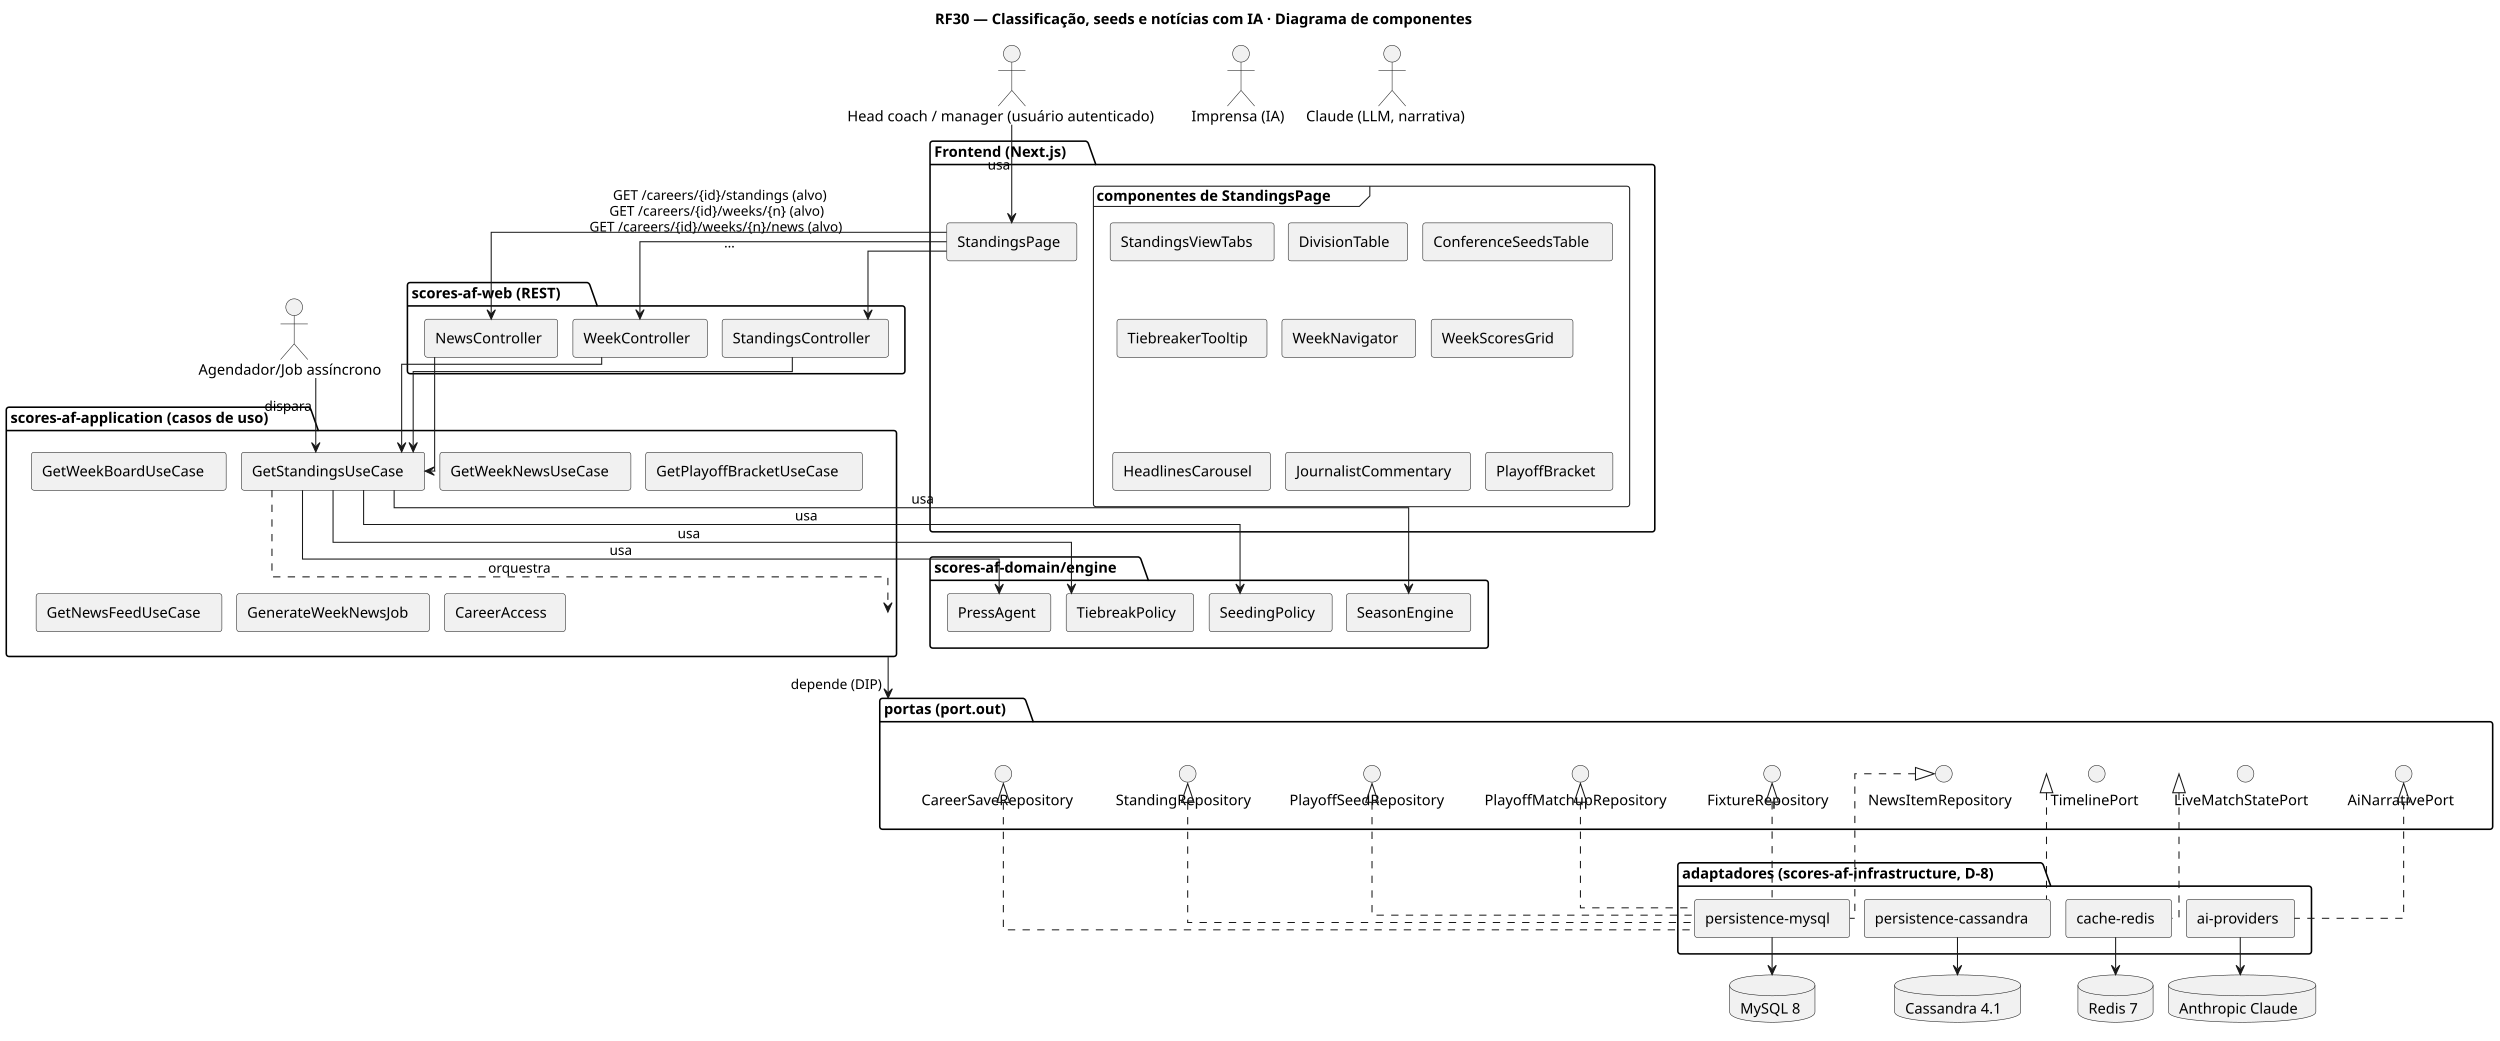
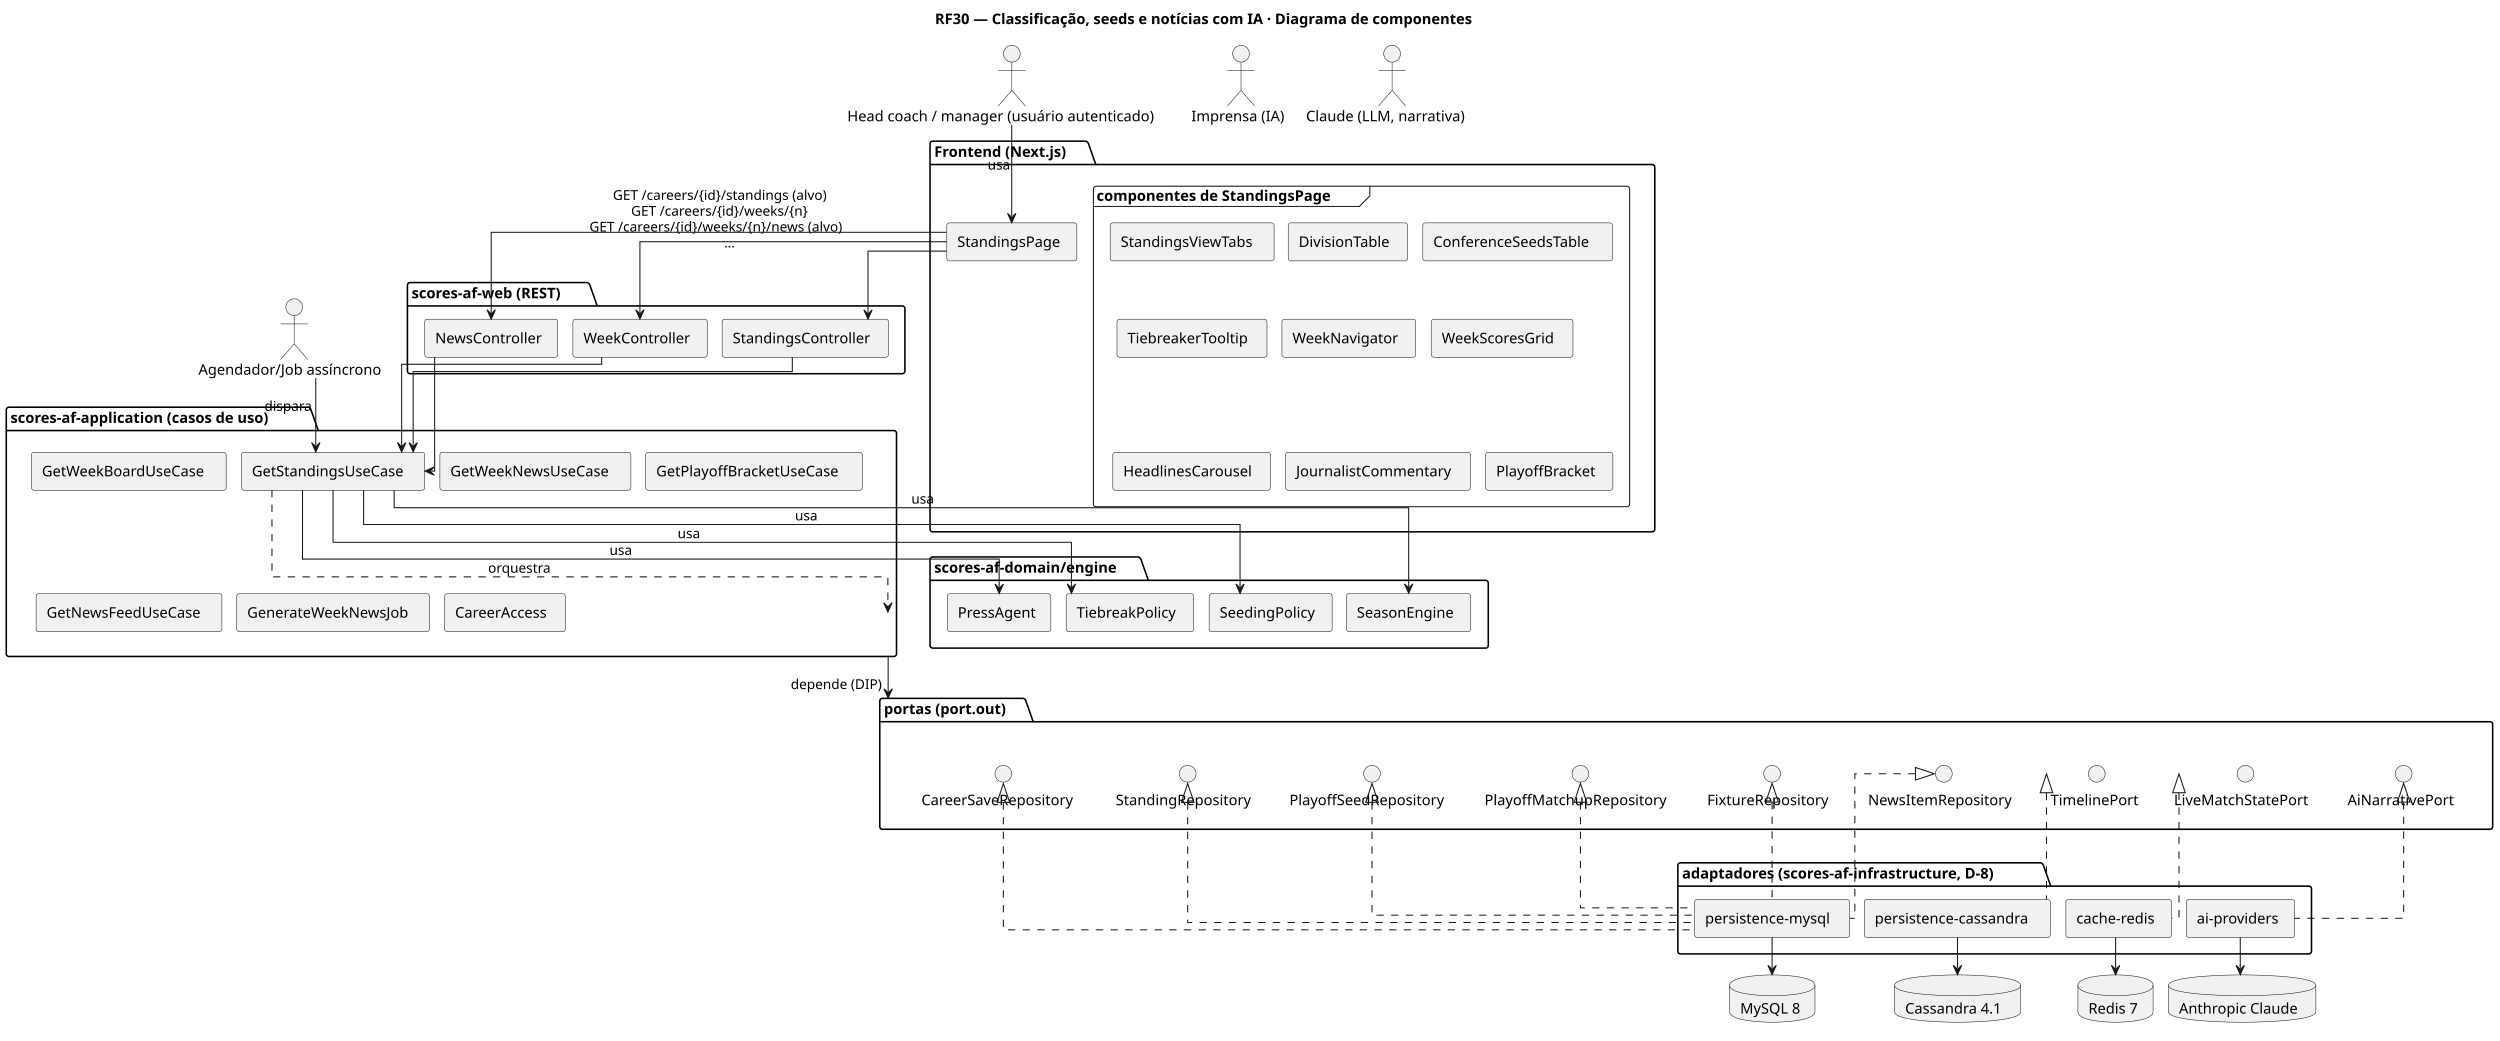
<svg xmlns="http://www.w3.org/2000/svg" contentStyleType="text/css" data-diagram-type="DESCRIPTION" height="993px" preserveAspectRatio="none" style="width:2387px;height:993px;background:#FFFFFF;" version="1.1" viewBox="0 0 2387 993" width="2387px" zoomAndPan="magnify">
  <defs />
  <g>
    <g class="title" data-source-line="1">
      <text fill="#000000" font-family="sans-serif" font-size="14" font-weight="bold" lengthAdjust="spacing" textLength="587.624" x="892.688" y="22.995">RF30 — Classificação, seeds e notícias com IA · Diagrama de componentes</text>
    </g>
    <g class="cluster" data-entity="pkg_fe" data-source-line="10" data-uid="ent0006" id="cluster_pkg_fe">
      <path d="M890.5,134.797 L1036.784,134.797 A3.75,3.75 0 0 1 1039.284,137.297 L1046.284,157.094 L1577.5,157.094 A2.5,2.5 0 0 1 1580,159.594 L1580,505.297 A2.5,2.5 0 0 1 1577.5,507.797 L890.5,507.797 A2.5,2.5 0 0 1 888,505.297 L888,137.297 A2.5,2.5 0 0 1 890.5,134.797" fill="none" style="stroke:#000000;stroke-width:1.5;" />
      <line style="stroke:#000000;stroke-width:1.5;" x1="888" x2="1046.284" y1="157.094" y2="157.094" />
      <text fill="#000000" font-family="sans-serif" font-size="14" font-weight="bold" lengthAdjust="spacing" textLength="145.284" x="892" y="149.792">Frontend (Next.js)</text>
    </g>
    <g class="cluster" data-entity="pkg_fe_sub" data-source-line="12" data-uid="ent0008" id="cluster_pkg_fe_sub">
      <rect fill="none" height="306" rx="2.5" ry="2.5" style="stroke:#181818;stroke-width:1;" width="512" x="1044" y="177.797" />
      <path d="M1307.914,177.797 L1307.914,187.094 L1297.914,197.094 L1044,197.094" fill="none" style="stroke:#181818;stroke-width:1;" />
      <text fill="#000000" font-family="sans-serif" font-size="14" font-weight="bold" lengthAdjust="spacing" textLength="253.914" x="1047" y="191.792">componentes de StandingsPage</text>
    </g>
    <g class="cluster" data-entity="pkg_web" data-source-line="24" data-uid="ent0018" id="cluster_pkg_web">
      <path d="M391.5,269.797 L560.739,269.797 A3.75,3.75 0 0 1 563.239,272.297 L570.239,292.094 L861.5,292.094 A2.5,2.5 0 0 1 864,294.594 L864,354.297 A2.5,2.5 0 0 1 861.5,356.797 L391.5,356.797 A2.5,2.5 0 0 1 389,354.297 L389,272.297 A2.5,2.5 0 0 1 391.5,269.797" fill="none" style="stroke:#000000;stroke-width:1.5;" />
      <line style="stroke:#000000;stroke-width:1.5;" x1="389" x2="570.239" y1="292.094" y2="292.094" />
      <text fill="#000000" font-family="sans-serif" font-size="14" font-weight="bold" lengthAdjust="spacing" textLength="168.239" x="393" y="284.792">scores-af-web (REST)</text>
    </g>
    <g class="cluster" data-entity="pkg_app" data-source-line="29" data-uid="ent0022" id="cluster_pkg_app">
      <path d="M8.5,388.797 L294.435,388.797 A3.75,3.75 0 0 1 296.935,391.297 L303.935,411.094 L853.5,411.094 A2.5,2.5 0 0 1 856,413.594 L856,624.297 A2.5,2.5 0 0 1 853.5,626.797 L8.5,626.797 A2.5,2.5 0 0 1 6,624.297 L6,391.297 A2.5,2.5 0 0 1 8.5,388.797" fill="none" style="stroke:#000000;stroke-width:1.5;" />
      <line style="stroke:#000000;stroke-width:1.5;" x1="6" x2="303.935" y1="411.094" y2="411.094" />
      <text fill="#000000" font-family="sans-serif" font-size="14" font-weight="bold" lengthAdjust="spacing" textLength="284.935" x="10" y="403.792">scores-af-application (casos de uso)</text>
    </g>
    <g class="cluster" data-entity="pkg_eng" data-source-line="38" data-uid="ent0030" id="cluster_pkg_eng">
      <path d="M890.5,531.797 L1086.939,531.797 A3.75,3.75 0 0 1 1089.439,534.297 L1096.439,554.094 L1418.5,554.094 A2.5,2.5 0 0 1 1421,556.594 L1421,616.297 A2.5,2.5 0 0 1 1418.5,618.797 L890.5,618.797 A2.5,2.5 0 0 1 888,616.297 L888,534.297 A2.5,2.5 0 0 1 890.5,531.797" fill="none" style="stroke:#000000;stroke-width:1.5;" />
      <line style="stroke:#000000;stroke-width:1.5;" x1="888" x2="1096.439" y1="554.094" y2="554.094" />
      <text fill="#000000" font-family="sans-serif" font-size="14" font-weight="bold" lengthAdjust="spacing" textLength="195.44" x="892" y="546.792">scores-af-domain/engine</text>
    </g>
    <g class="cluster" data-entity="pkg_ports" data-source-line="44" data-uid="ent0035" id="cluster_pkg_ports">
      <path d="M842.5,666.797 L977.019,666.797 A3.75,3.75 0 0 1 979.519,669.297 L986.519,689.094 L2377.5,689.094 A2.5,2.5 0 0 1 2380,691.594 L2380,789.297 A2.5,2.5 0 0 1 2377.5,791.797 L842.5,791.797 A2.5,2.5 0 0 1 840,789.297 L840,669.297 A2.5,2.5 0 0 1 842.5,666.797" fill="none" style="stroke:#000000;stroke-width:1.5;" />
      <line style="stroke:#000000;stroke-width:1.5;" x1="840" x2="986.519" y1="689.094" y2="689.094" />
      <text fill="#000000" font-family="sans-serif" font-size="14" font-weight="bold" lengthAdjust="spacing" textLength="133.519" x="844" y="681.792">portas (port.out)</text>
    </g>
    <g class="cluster" data-entity="pkg_ad" data-source-line="55" data-uid="ent0045" id="cluster_pkg_ad">
      <path d="M1604.5,823.797 L1948.589,823.797 A3.75,3.75 0 0 1 1951.089,826.297 L1958.089,846.094 L2204.5,846.094 A2.5,2.5 0 0 1 2207,848.594 L2207,908.297 A2.5,2.5 0 0 1 2204.5,910.797 L1604.5,910.797 A2.5,2.5 0 0 1 1602,908.297 L1602,826.297 A2.5,2.5 0 0 1 1604.5,823.797" fill="none" style="stroke:#000000;stroke-width:1.5;" />
      <line style="stroke:#000000;stroke-width:1.5;" x1="1602" x2="1958.089" y1="846.094" y2="846.094" />
      <text fill="#000000" font-family="sans-serif" font-size="14" font-weight="bold" lengthAdjust="spacing" textLength="343.089" x="1606" y="838.792">adaptadores (scores-af-infrastructure, D-8)</text>
    </g>
    <g class="entity" data-entity="c5" data-source-line="11" data-uid="ent0007" id="entity_c5">
      <rect fill="#F1F1F1" height="36.297" rx="2.5" ry="2.5" style="stroke:#181818;stroke-width:0.5;" width="124.18" x="904" y="212.797" />
      <text fill="#000000" font-family="sans-serif" font-size="14" lengthAdjust="spacing" textLength="104.18" x="914" y="235.792">StandingsPage</text>
    </g>
    <g class="entity" data-entity="c6" data-source-line="13" data-uid="ent0009" id="entity_c6">
      <rect fill="#F1F1F1" height="36.297" rx="2.5" ry="2.5" style="stroke:#181818;stroke-width:0.5;" width="156.5" x="1060" y="212.797" />
      <text fill="#000000" font-family="sans-serif" font-size="14" lengthAdjust="spacing" textLength="136.5" x="1070" y="235.792">StandingsViewTabs</text>
    </g>
    <g class="entity" data-entity="c7" data-source-line="14" data-uid="ent0010" id="entity_c7">
      <rect fill="#F1F1F1" height="36.297" rx="2.5" ry="2.5" style="stroke:#181818;stroke-width:0.5;" width="113.987" x="1230" y="212.797" />
      <text fill="#000000" font-family="sans-serif" font-size="14" lengthAdjust="spacing" textLength="93.987" x="1240" y="235.792">DivisionTable</text>
    </g>
    <g class="entity" data-entity="c8" data-source-line="15" data-uid="ent0011" id="entity_c8">
      <rect fill="#F1F1F1" height="36.297" rx="2.5" ry="2.5" style="stroke:#181818;stroke-width:0.5;" width="181.123" x="1358.5" y="212.797" />
      <text fill="#000000" font-family="sans-serif" font-size="14" lengthAdjust="spacing" textLength="161.123" x="1368.5" y="235.792">ConferenceSeedsTable</text>
    </g>
    <g class="entity" data-entity="c9" data-source-line="16" data-uid="ent0012" id="entity_c9">
      <rect fill="#F1F1F1" height="36.297" rx="2.5" ry="2.5" style="stroke:#181818;stroke-width:0.5;" width="143.204" x="1066.5" y="304.797" />
      <text fill="#000000" font-family="sans-serif" font-size="14" lengthAdjust="spacing" textLength="123.204" x="1076.5" y="327.792">TiebreakerTooltip</text>
    </g>
    <g class="entity" data-entity="c10" data-source-line="17" data-uid="ent0013" id="entity_c10">
      <rect fill="#F1F1F1" height="36.297" rx="2.5" ry="2.5" style="stroke:#181818;stroke-width:0.5;" width="127.68" x="1224" y="304.797" />
      <text fill="#000000" font-family="sans-serif" font-size="14" lengthAdjust="spacing" textLength="107.68" x="1234" y="327.792">WeekNavigator</text>
    </g>
    <g class="entity" data-entity="c11" data-source-line="18" data-uid="ent0014" id="entity_c11">
      <rect fill="#F1F1F1" height="36.297" rx="2.5" ry="2.5" style="stroke:#181818;stroke-width:0.5;" width="135.37" x="1366.5" y="304.797" />
      <text fill="#000000" font-family="sans-serif" font-size="14" lengthAdjust="spacing" textLength="115.37" x="1376.5" y="327.792">WeekScoresGrid</text>
    </g>
    <g class="entity" data-entity="c12" data-source-line="19" data-uid="ent0015" id="entity_c12">
      <rect fill="#F1F1F1" height="36.297" rx="2.5" ry="2.5" style="stroke:#181818;stroke-width:0.5;" width="150.512" x="1062.5" y="431.797" />
      <text fill="#000000" font-family="sans-serif" font-size="14" lengthAdjust="spacing" textLength="130.512" x="1072.5" y="454.792">HeadlinesCarousel</text>
    </g>
    <g class="entity" data-entity="c13" data-source-line="20" data-uid="ent0016" id="entity_c13">
      <rect fill="#F1F1F1" height="36.297" rx="2.5" ry="2.5" style="stroke:#181818;stroke-width:0.5;" width="176.55" x="1227.5" y="431.797" />
      <text fill="#000000" font-family="sans-serif" font-size="14" lengthAdjust="spacing" textLength="156.55" x="1237.5" y="454.792">JournalistCommentary</text>
    </g>
    <g class="entity" data-entity="c14" data-source-line="21" data-uid="ent0017" id="entity_c14">
      <rect fill="#F1F1F1" height="36.297" rx="2.5" ry="2.5" style="stroke:#181818;stroke-width:0.5;" width="121.466" x="1418.5" y="431.797" />
      <text fill="#000000" font-family="sans-serif" font-size="14" lengthAdjust="spacing" textLength="101.466" x="1428.5" y="454.792">PlayoffBracket</text>
    </g>
    <g class="entity" data-entity="c15" data-source-line="25" data-uid="ent0019" id="entity_c15">
      <rect fill="#F1F1F1" height="36.297" rx="2.5" ry="2.5" style="stroke:#181818;stroke-width:0.5;" width="158.831" x="689.5" y="304.797" />
      <text fill="#000000" font-family="sans-serif" font-size="14" lengthAdjust="spacing" textLength="138.831" x="699.5" y="327.792">StandingsController</text>
    </g>
    <g class="entity" data-entity="c16" data-source-line="26" data-uid="ent0020" id="entity_c16">
      <rect fill="#F1F1F1" height="36.297" rx="2.5" ry="2.5" style="stroke:#181818;stroke-width:0.5;" width="128.35" x="547" y="304.797" />
      <text fill="#000000" font-family="sans-serif" font-size="14" lengthAdjust="spacing" textLength="108.35" x="557" y="327.792">WeekController</text>
    </g>
    <g class="entity" data-entity="c17" data-source-line="27" data-uid="ent0021" id="entity_c17">
      <rect fill="#F1F1F1" height="36.297" rx="2.5" ry="2.5" style="stroke:#181818;stroke-width:0.5;" width="127.003" x="405.5" y="304.797" />
      <text fill="#000000" font-family="sans-serif" font-size="14" lengthAdjust="spacing" textLength="107.003" x="415.5" y="327.792">NewsController</text>
    </g>
    <g class="entity" data-entity="c18" data-source-line="30" data-uid="ent0023" id="entity_c18">
      <rect fill="#F1F1F1" height="36.297" rx="2.5" ry="2.5" style="stroke:#181818;stroke-width:0.5;" width="175.025" x="230.5" y="431.797" />
      <text fill="#000000" font-family="sans-serif" font-size="14" lengthAdjust="spacing" textLength="155.025" x="240.5" y="454.792">GetStandingsUseCase</text>
    </g>
    <g class="entity" data-entity="c19" data-source-line="31" data-uid="ent0024" id="entity_c19">
      <rect fill="#F1F1F1" height="36.297" rx="2.5" ry="2.5" style="stroke:#181818;stroke-width:0.5;" width="185.935" x="30" y="431.797" />
      <text fill="#000000" font-family="sans-serif" font-size="14" lengthAdjust="spacing" textLength="165.935" x="40" y="454.792">GetWeekBoardUseCase</text>
    </g>
    <g class="entity" data-entity="c20" data-source-line="32" data-uid="ent0025" id="entity_c20">
      <rect fill="#F1F1F1" height="36.297" rx="2.5" ry="2.5" style="stroke:#181818;stroke-width:0.5;" width="182.374" x="420" y="431.797" />
      <text fill="#000000" font-family="sans-serif" font-size="14" lengthAdjust="spacing" textLength="162.374" x="430" y="454.792">GetWeekNewsUseCase</text>
    </g>
    <g class="entity" data-entity="c21" data-source-line="33" data-uid="ent0026" id="entity_c21">
      <rect fill="#F1F1F1" height="36.297" rx="2.5" ry="2.5" style="stroke:#181818;stroke-width:0.5;" width="206.833" x="616.5" y="431.797" />
      <text fill="#000000" font-family="sans-serif" font-size="14" lengthAdjust="spacing" textLength="186.833" x="626.5" y="454.792">GetPlayoffBracketUseCase</text>
    </g>
    <g class="entity" data-entity="c22" data-source-line="34" data-uid="ent0027" id="entity_c22">
      <rect fill="#F1F1F1" height="36.297" rx="2.5" ry="2.5" style="stroke:#181818;stroke-width:0.5;" width="177.363" x="34.5" y="566.797" />
      <text fill="#000000" font-family="sans-serif" font-size="14" lengthAdjust="spacing" textLength="157.363" x="44.5" y="589.792">GetNewsFeedUseCase</text>
    </g>
    <g class="entity" data-entity="c23" data-source-line="35" data-uid="ent0028" id="entity_c23">
      <rect fill="#F1F1F1" height="36.297" rx="2.5" ry="2.5" style="stroke:#181818;stroke-width:0.5;" width="183.974" x="226" y="566.797" />
      <text fill="#000000" font-family="sans-serif" font-size="14" lengthAdjust="spacing" textLength="163.974" x="236" y="589.792">GenerateWeekNewsJob</text>
    </g>
    <g class="entity" data-entity="c24" data-source-line="36" data-uid="ent0029" id="entity_c24">
      <rect fill="#F1F1F1" height="36.297" rx="2.5" ry="2.5" style="stroke:#181818;stroke-width:0.5;" width="115.266" x="424.5" y="566.797" />
      <text fill="#000000" font-family="sans-serif" font-size="14" lengthAdjust="spacing" textLength="95.266" x="434.5" y="589.792">CareerAccess</text>
    </g>
    <g class="entity" data-entity="c25" data-source-line="39" data-uid="ent0031" id="entity_c25">
      <rect fill="#F1F1F1" height="36.297" rx="2.5" ry="2.5" style="stroke:#181818;stroke-width:0.5;" width="118.793" x="1285.5" y="566.797" />
      <text fill="#000000" font-family="sans-serif" font-size="14" lengthAdjust="spacing" textLength="98.793" x="1295.5" y="589.792">SeasonEngine</text>
    </g>
    <g class="entity" data-entity="c26" data-source-line="40" data-uid="ent0032" id="entity_c26">
      <rect fill="#F1F1F1" height="36.297" rx="2.5" ry="2.5" style="stroke:#181818;stroke-width:0.5;" width="117.419" x="1154.5" y="566.797" />
      <text fill="#000000" font-family="sans-serif" font-size="14" lengthAdjust="spacing" textLength="97.419" x="1164.5" y="589.792">SeedingPolicy</text>
    </g>
    <g class="entity" data-entity="c27" data-source-line="41" data-uid="ent0033" id="entity_c27">
      <rect fill="#F1F1F1" height="36.297" rx="2.5" ry="2.5" style="stroke:#181818;stroke-width:0.5;" width="121.767" x="1018" y="566.797" />
      <text fill="#000000" font-family="sans-serif" font-size="14" lengthAdjust="spacing" textLength="101.767" x="1028" y="589.792">TiebreakPolicy</text>
    </g>
    <g class="entity" data-entity="c28" data-source-line="42" data-uid="ent0034" id="entity_c28">
      <rect fill="#F1F1F1" height="36.297" rx="2.5" ry="2.5" style="stroke:#181818;stroke-width:0.5;" width="98.839" x="904.5" y="566.797" />
      <text fill="#000000" font-family="sans-serif" font-size="14" lengthAdjust="spacing" textLength="78.839" x="914.5" y="589.792">PressAgent</text>
    </g>
    <g class="entity" data-entity="c29" data-source-line="45" data-uid="ent0036" id="entity_c29">
      <ellipse cx="958" cy="738.797" fill="#F1F1F1" rx="8" ry="8" style="stroke:#181818;stroke-width:0.5;" />
      <text fill="#000000" font-family="sans-serif" font-size="14" lengthAdjust="spacing" textLength="156.529" x="879.735" y="768.792">CareerSaveRepository</text>
    </g>
    <g class="entity" data-entity="c30" data-source-line="46" data-uid="ent0037" id="entity_c30">
      <ellipse cx="1134" cy="738.797" fill="#F1F1F1" rx="8" ry="8" style="stroke:#181818;stroke-width:0.5;" />
      <text fill="#000000" font-family="sans-serif" font-size="14" lengthAdjust="spacing" textLength="137.436" x="1065.282" y="768.792">StandingRepository</text>
    </g>
    <g class="entity" data-entity="c31" data-source-line="47" data-uid="ent0038" id="entity_c31">
      <ellipse cx="1310" cy="738.797" fill="#F1F1F1" rx="8" ry="8" style="stroke:#181818;stroke-width:0.5;" />
      <text fill="#000000" font-family="sans-serif" font-size="14" lengthAdjust="spacing" textLength="157.691" x="1231.154" y="768.792">PlayoffSeedRepository</text>
    </g>
    <g class="entity" data-entity="c32" data-source-line="48" data-uid="ent0039" id="entity_c32">
      <ellipse cx="1509" cy="738.797" fill="#F1F1F1" rx="8" ry="8" style="stroke:#181818;stroke-width:0.5;" />
      <text fill="#000000" font-family="sans-serif" font-size="14" lengthAdjust="spacing" textLength="183.169" x="1417.416" y="768.792">PlayoffMatchupRepository</text>
    </g>
    <g class="entity" data-entity="c33" data-source-line="49" data-uid="ent0040" id="entity_c33">
      <ellipse cx="1692" cy="738.797" fill="#F1F1F1" rx="8" ry="8" style="stroke:#181818;stroke-width:0.5;" />
      <text fill="#000000" font-family="sans-serif" font-size="14" lengthAdjust="spacing" textLength="124.031" x="1629.984" y="768.792">FixtureRepository</text>
    </g>
    <g class="entity" data-entity="c34" data-source-line="50" data-uid="ent0041" id="entity_c34">
      <ellipse cx="1856" cy="738.797" fill="#F1F1F1" rx="8" ry="8" style="stroke:#181818;stroke-width:0.5;" />
      <text fill="#000000" font-family="sans-serif" font-size="14" lengthAdjust="spacing" textLength="144.772" x="1783.614" y="768.792">NewsItemRepository</text>
    </g>
    <g class="entity" data-entity="c35" data-source-line="51" data-uid="ent0042" id="entity_c35">
      <ellipse cx="2002" cy="738.797" fill="#F1F1F1" rx="8" ry="8" style="stroke:#181818;stroke-width:0.5;" />
      <text fill="#000000" font-family="sans-serif" font-size="14" lengthAdjust="spacing" textLength="88.211" x="1957.895" y="768.792">TimelinePort</text>
    </g>
    <g class="entity" data-entity="c36" data-source-line="52" data-uid="ent0043" id="entity_c36">
      <ellipse cx="2144" cy="738.797" fill="#F1F1F1" rx="8" ry="8" style="stroke:#181818;stroke-width:0.5;" />
      <text fill="#000000" font-family="sans-serif" font-size="14" lengthAdjust="spacing" textLength="136.616" x="2075.692" y="768.792">LiveMatchStatePort</text>
    </g>
    <g class="entity" data-entity="c37" data-source-line="53" data-uid="ent0044" id="entity_c37">
      <ellipse cx="2295" cy="738.797" fill="#F1F1F1" rx="8" ry="8" style="stroke:#181818;stroke-width:0.5;" />
      <text fill="#000000" font-family="sans-serif" font-size="14" lengthAdjust="spacing" textLength="107.14" x="2241.43" y="768.792">AiNarrativePort</text>
    </g>
    <g class="entity" data-entity="c38" data-source-line="56" data-uid="ent0046" id="entity_c38">
      <rect fill="#F1F1F1" height="36.297" rx="2.5" ry="2.5" style="stroke:#181818;stroke-width:0.5;" width="148.065" x="1618" y="858.797" />
      <text fill="#000000" font-family="sans-serif" font-size="14" lengthAdjust="spacing" textLength="128.065" x="1628" y="881.792">persistence-mysql</text>
    </g>
    <g class="entity" data-entity="c39" data-source-line="57" data-uid="ent0047" id="entity_c39">
      <rect fill="#F1F1F1" height="36.297" rx="2.5" ry="2.5" style="stroke:#181818;stroke-width:0.5;" width="177.609" x="1780" y="858.797" />
      <text fill="#000000" font-family="sans-serif" font-size="14" lengthAdjust="spacing" textLength="157.609" x="1790" y="881.792">persistence-cassandra</text>
    </g>
    <g class="entity" data-entity="c40" data-source-line="58" data-uid="ent0048" id="entity_c40">
      <rect fill="#F1F1F1" height="36.297" rx="2.5" ry="2.5" style="stroke:#181818;stroke-width:0.5;" width="100.951" x="1972.5" y="858.797" />
      <text fill="#000000" font-family="sans-serif" font-size="14" lengthAdjust="spacing" textLength="80.951" x="1982.5" y="881.792">cache-redis</text>
    </g>
    <g class="entity" data-entity="c41" data-source-line="59" data-uid="ent0049" id="entity_c41">
      <rect fill="#F1F1F1" height="36.297" rx="2.5" ry="2.5" style="stroke:#181818;stroke-width:0.5;" width="103.453" x="2087.5" y="858.797" />
      <text fill="#000000" font-family="sans-serif" font-size="14" lengthAdjust="spacing" textLength="83.453" x="2097.5" y="881.792">ai-providers</text>
    </g>
    <g class="entity" data-entity="c1" data-source-line="6" data-uid="ent0002" id="entity_c1">
      <ellipse cx="966.1" cy="51.297" fill="#F1F1F1" rx="8" ry="8" style="stroke:#181818;stroke-width:0.5;" />
      <path d="M966.1,59.297 L966.1,86.297 M953.1,67.297 L979.1,67.297 M966.1,86.297 L953.1,101.297 M966.1,86.297 L979.1,101.297" fill="none" style="stroke:#181818;stroke-width:0.5;" />
      <text fill="#000000" font-family="sans-serif" font-size="14" lengthAdjust="spacing" textLength="314.2" x="809" y="115.792">Head coach / manager (usuário autenticado)</text>
    </g>
    <g class="entity" data-entity="c2" data-source-line="7" data-uid="ent0003" id="entity_c2">
      <ellipse cx="1184.924" cy="51.297" fill="#F1F1F1" rx="8" ry="8" style="stroke:#181818;stroke-width:0.5;" />
      <path d="M1184.924,59.297 L1184.924,86.297 M1171.924,67.297 L1197.924,67.297 M1184.924,86.297 L1171.924,101.297 M1184.924,86.297 L1197.924,101.297" fill="none" style="stroke:#181818;stroke-width:0.5;" />
      <text fill="#000000" font-family="sans-serif" font-size="14" lengthAdjust="spacing" textLength="94.849" x="1137.5" y="115.792">Imprensa (IA)</text>
    </g>
    <g class="entity" data-entity="c3" data-source-line="8" data-uid="ent0004" id="entity_c3">
      <ellipse cx="1329.178" cy="51.297" fill="#F1F1F1" rx="8" ry="8" style="stroke:#181818;stroke-width:0.5;" />
      <path d="M1329.178,59.297 L1329.178,86.297 M1316.178,67.297 L1342.178,67.297 M1329.178,86.297 L1316.178,101.297 M1329.178,86.297 L1342.178,101.297" fill="none" style="stroke:#181818;stroke-width:0.5;" />
      <text fill="#000000" font-family="sans-serif" font-size="14" lengthAdjust="spacing" textLength="164.356" x="1247" y="115.792">Claude (LLM, narrativa)</text>
    </g>
    <g class="entity" data-entity="c4" data-source-line="9" data-uid="ent0005" id="entity_c4">
      <ellipse cx="280.879" cy="293.297" fill="#F1F1F1" rx="8" ry="8" style="stroke:#181818;stroke-width:0.5;" />
      <path d="M280.879,301.297 L280.879,328.297 M267.879,309.297 L293.879,309.297 M280.879,328.297 L267.879,343.297 M280.879,328.297 L293.879,343.297" fill="none" style="stroke:#181818;stroke-width:0.5;" />
      <text fill="#000000" font-family="sans-serif" font-size="14" lengthAdjust="spacing" textLength="182.759" x="189.5" y="357.792">Agendador/Job assíncrono</text>
    </g>
    <g class="entity" data-entity="s1" data-source-line="61" data-uid="ent0050" id="entity_s1">
      <path d="M1651.5,940.797 C1651.5,930.797 1692.214,930.797 1692.214,930.797 C1692.214,930.797 1732.928,930.797 1732.928,940.797 L1732.928,966.094 C1732.928,976.094 1692.214,976.094 1692.214,976.094 C1692.214,976.094 1651.5,976.094 1651.5,966.094 L1651.5,940.797" fill="#F1F1F1" style="stroke:#181818;stroke-width:0.5;" />
      <path d="M1651.5,940.797 C1651.5,950.797 1692.214,950.797 1692.214,950.797 C1692.214,950.797 1732.928,950.797 1732.928,940.797" fill="none" style="stroke:#181818;stroke-width:0.5;" />
      <text fill="#000000" font-family="sans-serif" font-size="14" lengthAdjust="spacing" textLength="61.428" x="1661.5" y="967.792">MySQL 8</text>
    </g>
    <g class="entity" data-entity="s2" data-source-line="62" data-uid="ent0051" id="entity_s2">
      <path d="M1809,940.797 C1809,930.797 1869.166,930.797 1869.166,930.797 C1869.166,930.797 1929.331,930.797 1929.331,940.797 L1929.331,966.094 C1929.331,976.094 1869.166,976.094 1869.166,976.094 C1869.166,976.094 1809,976.094 1809,966.094 L1809,940.797" fill="#F1F1F1" style="stroke:#181818;stroke-width:0.5;" />
      <path d="M1809,940.797 C1809,950.797 1869.166,950.797 1869.166,950.797 C1869.166,950.797 1929.331,950.797 1929.331,940.797" fill="none" style="stroke:#181818;stroke-width:0.5;" />
      <text fill="#000000" font-family="sans-serif" font-size="14" lengthAdjust="spacing" textLength="100.331" x="1819" y="967.792">Cassandra 4.1</text>
    </g>
    <g class="entity" data-entity="s3" data-source-line="63" data-uid="ent0052" id="entity_s3">
      <path d="M1984,940.797 C1984,930.797 2019.884,930.797 2019.884,930.797 C2019.884,930.797 2055.769,930.797 2055.769,940.797 L2055.769,966.094 C2055.769,976.094 2019.884,976.094 2019.884,976.094 C2019.884,976.094 1984,976.094 1984,966.094 L1984,940.797" fill="#F1F1F1" style="stroke:#181818;stroke-width:0.5;" />
      <path d="M1984,940.797 C1984,950.797 2019.884,950.797 2019.884,950.797 C2019.884,950.797 2055.769,950.797 2055.769,940.797" fill="none" style="stroke:#181818;stroke-width:0.5;" />
      <text fill="#000000" font-family="sans-serif" font-size="14" lengthAdjust="spacing" textLength="51.769" x="1994" y="967.792">Redis 7</text>
    </g>
    <g class="entity" data-entity="s4" data-source-line="64" data-uid="ent0053" id="entity_s4">
      <path d="M2070.5,940.797 C2070.5,930.797 2140.837,930.797 2140.837,930.797 C2140.837,930.797 2211.175,930.797 2211.175,940.797 L2211.175,966.094 C2211.175,976.094 2140.837,976.094 2140.837,976.094 C2140.837,976.094 2070.5,976.094 2070.5,966.094 L2070.5,940.797" fill="#F1F1F1" style="stroke:#181818;stroke-width:0.5;" />
      <path d="M2070.5,940.797 C2070.5,950.797 2140.837,950.797 2140.837,950.797 C2140.837,950.797 2211.175,950.797 2211.175,940.797" fill="none" style="stroke:#181818;stroke-width:0.5;" />
      <text fill="#000000" font-family="sans-serif" font-size="14" lengthAdjust="spacing" textLength="120.675" x="2080.5" y="967.792">Anthropic Claude</text>
    </g>
    <g class="link" data-entity-1="c1" data-entity-2="c5" data-source-line="65" data-uid="lnk54" id="link_c1_c5">
      <path d="M966,119.037 C966,149.067 966,183.547 966,206.637" fill="none" id="c1-to-c5" style="stroke:#181818;stroke-width:1;" />
      <polygon fill="#181818" points="966,212.637,970,203.637,966,207.637,962,203.637,966,212.637" style="stroke:#181818;stroke-width:1;" />
      <text fill="#000000" font-family="sans-serif" font-size="13" lengthAdjust="spacing" textLength="22.979" x="943" y="161.904">usa</text>
    </g>
    <g class="link" data-entity-1="c4" data-entity-2="c18" data-source-line="66" data-uid="lnk55" id="link_c4_c18">
      <path d="M301.5,360.897 C301.5,384.277 301.5,407.157 301.5,425.537" fill="none" id="c4-to-c18" style="stroke:#181818;stroke-width:1;" />
      <polygon fill="#181818" points="301.5,431.537,305.5,422.537,301.5,426.537,297.5,422.537,301.5,431.537" style="stroke:#181818;stroke-width:1;" />
      <text fill="#000000" font-family="sans-serif" font-size="13" lengthAdjust="spacing" textLength="48.166" x="252.5" y="392.284">dispara</text>
    </g>
    <g class="link" data-entity-1="c5" data-entity-2="c15" data-source-line="67" data-uid="lnk56" id="link_c5_c15">
      <path d="M903.8,239.797 C867.49,239.797 828.75,239.797 828.75,239.797 C828.75,239.797 828.75,274.377 828.75,298.787" fill="none" id="c5-to-c15" style="stroke:#181818;stroke-width:1;" />
      <polygon fill="#181818" points="828.75,304.787,832.75,295.787,828.75,299.787,824.75,295.787,828.75,304.787" style="stroke:#181818;stroke-width:1;" />
      <text fill="#000000" font-family="sans-serif" font-size="13" lengthAdjust="spacing" textLength="225.183" x="585.235" y="190.864">GET /careers/{id}/standings (alvo)</text>
-       <text fill="#000000" font-family="sans-serif" font-size="13" lengthAdjust="spacing" textLength="232.07" x="581.791" y="205.997">GET /careers/{id}/weeks/{n} (alvo)</text>
+       <text fill="#000000" font-family="sans-serif" font-size="13" lengthAdjust="spacing" textLength="190.569" x="602.542" y="205.997">GET /careers/{id}/weeks/{n}</text>
      <text fill="#000000" font-family="sans-serif" font-size="13" lengthAdjust="spacing" textLength="270.093" x="562.78" y="221.129">GET /careers/{id}/weeks/{n}/news (alvo)</text>
      <text fill="#000000" font-family="sans-serif" font-size="13" lengthAdjust="spacing" textLength="13" x="691.326" y="236.262">…</text>
    </g>
    <g class="link" data-entity-1="c5" data-entity-2="c16" data-source-line="68" data-uid="lnk57" id="link_c5_c16">
      <path d="M903.76,230.797 C801.95,230.797 611,230.797 611,230.797 C611,230.797 611,271.807 611,298.617" fill="none" id="c5-to-c16" style="stroke:#181818;stroke-width:1;" />
      <polygon fill="#181818" points="611,304.617,615,295.617,611,299.617,607,295.617,611,304.617" style="stroke:#181818;stroke-width:1;" />
    </g>
    <g class="link" data-entity-1="c5" data-entity-2="c17" data-source-line="69" data-uid="lnk58" id="link_c5_c17">
      <path d="M903.81,221.797 C770.45,221.797 469,221.797 469,221.797 C469,221.797 469,269.687 469,298.737" fill="none" id="c5-to-c17" style="stroke:#181818;stroke-width:1;" />
      <polygon fill="#181818" points="469,304.737,473,295.737,469,299.737,465,295.737,469,304.737" style="stroke:#181818;stroke-width:1;" />
    </g>
    <g class="link" data-entity-1="c15" data-entity-2="c18" data-source-line="70" data-uid="lnk59" id="link_c15_c18">
      <path d="M756.5,341.037 C756.5,348.227 756.5,354.797 756.5,354.797 C756.5,354.797 394.5,354.797 394.5,354.797 C394.5,354.797 394.5,397.877 394.5,425.477" fill="none" id="c15-to-c18" style="stroke:#181818;stroke-width:1;" />
      <polygon fill="#181818" points="394.5,431.477,398.5,422.477,394.5,426.477,390.5,422.477,394.5,431.477" style="stroke:#181818;stroke-width:1;" />
    </g>
    <g class="link" data-entity-1="c16" data-entity-2="c18" data-source-line="71" data-uid="lnk60" id="link_c16_c18">
      <path d="M574.5,340.967 C574.5,344.847 574.5,347.797 574.5,347.797 C574.5,347.797 383.5,347.797 383.5,347.797 C383.5,347.797 383.5,396.227 383.5,425.557" fill="none" id="c16-to-c18" style="stroke:#181818;stroke-width:1;" />
      <polygon fill="#181818" points="383.5,431.557,387.5,422.557,383.5,426.557,379.5,422.557,383.5,431.557" style="stroke:#181818;stroke-width:1;" />
    </g>
    <g class="link" data-entity-1="c17" data-entity-2="c18" data-source-line="72" data-uid="lnk61" id="link_c17_c18">
      <path d="M415,340.997 C415,376.107 415,449.797 415,449.797 C415,449.797 417.45,449.797 411.7,449.797" fill="none" id="c17-to-c18" style="stroke:#181818;stroke-width:1;" />
      <polygon fill="#181818" points="405.7,449.797,414.7,453.797,410.7,449.797,414.7,445.797,405.7,449.797" style="stroke:#181818;stroke-width:1;" />
    </g>
    <g class="link" data-entity-1="c18" data-entity-2="pkg_app" data-source-line="73" data-uid="lnk62" id="link_c18_pkg_app">
      <path d="M259.67,467.857 C259.67,496.907 259.67,550.797 259.67,550.797 C259.67,550.797 847.75,550.797 847.75,550.797 C847.75,550.797 847.75,574.677 847.75,578.417" fill="none" id="c18-to-pkg_app" style="stroke:#181818;stroke-width:1;stroke-dasharray:7,7;" />
      <polygon fill="#181818" points="847.75,584.417,851.75,575.417,847.75,579.417,843.75,575.417,847.75,584.417" style="stroke:#181818;stroke-width:1;" />
      <text fill="#000000" font-family="sans-serif" font-size="13" lengthAdjust="spacing" textLength="62.969" x="466.05" y="546.864">orquestra</text>
    </g>
    <g class="link" data-entity-1="c18" data-entity-2="c25" data-source-line="74" data-uid="lnk63" id="link_c18_c25">
      <path d="M376.33,468.117 C376.33,476.587 376.33,484.797 376.33,484.797 C376.33,484.797 1345,484.797 1345,484.797 C1345,484.797 1345,531.587 1345,560.457" fill="none" id="c18-to-c25" style="stroke:#181818;stroke-width:1;" />
      <polygon fill="#181818" points="1345,566.457,1349,557.457,1345,561.457,1341,557.457,1345,566.457" style="stroke:#181818;stroke-width:1;" />
      <text fill="#000000" font-family="sans-serif" font-size="13" lengthAdjust="spacing" textLength="22.979" x="870.16" y="480.864">usa</text>
    </g>
    <g class="link" data-entity-1="c18" data-entity-2="c26" data-source-line="75" data-uid="lnk64" id="link_c18_c26">
      <path d="M347.17,467.917 C347.17,482.577 347.17,500.797 347.17,500.797 C347.17,500.797 1184,500.797 1184,500.797 C1184,500.797 1184,535.867 1184,560.567" fill="none" id="c18-to-c26" style="stroke:#181818;stroke-width:1;" />
      <polygon fill="#181818" points="1184,566.567,1188,557.567,1184,561.567,1180,557.567,1184,566.567" style="stroke:#181818;stroke-width:1;" />
      <text fill="#000000" font-family="sans-serif" font-size="13" lengthAdjust="spacing" textLength="22.979" x="759.03" y="496.864">usa</text>
    </g>
    <g class="link" data-entity-1="c18" data-entity-2="c27" data-source-line="76" data-uid="lnk65" id="link_c18_c27">
      <path d="M318,468.017 C318,488.167 318,517.797 318,517.797 C318,517.797 1023,517.797 1023,517.797 C1023,517.797 1023,540.647 1023,560.487" fill="none" id="c18-to-c27" style="stroke:#181818;stroke-width:1;" />
      <polygon fill="#181818" points="1023,566.487,1027,557.487,1023,561.487,1019,557.487,1023,566.487" style="stroke:#181818;stroke-width:1;" />
      <text fill="#000000" font-family="sans-serif" font-size="13" lengthAdjust="spacing" textLength="22.979" x="646.96" y="513.864">usa</text>
    </g>
    <g class="link" data-entity-1="c18" data-entity-2="c28" data-source-line="77" data-uid="lnk66" id="link_c18_c28">
      <path d="M288.83,468.027 C288.83,492.727 288.83,533.797 288.83,533.797 C288.83,533.797 954,533.797 954,533.797 C954,533.797 954,546.017 954,560.677" fill="none" id="c18-to-c28" style="stroke:#181818;stroke-width:1;" />
      <polygon fill="#181818" points="954,566.677,958,557.677,954,561.677,950,557.677,954,566.677" style="stroke:#181818;stroke-width:1;" />
      <text fill="#000000" font-family="sans-serif" font-size="13" lengthAdjust="spacing" textLength="22.979" x="581.97" y="529.864">usa</text>
    </g>
    <g class="link" data-entity-1="pkg_app" data-entity-2="pkg_ports" data-source-line="78" data-uid="lnk67" id="link_pkg_app_pkg_ports">
      <path d="M848,627.455 C848,627.966 848,628.48 848,628.997 C848,631.062 848,633.166 848,635.301 C848,643.841 848,652.876 848,661.909 C848,663.038 848,664.168 848,665.296 C848,665.578 848,665.86 848,666.142 C848,666.283 848,660.423 848,660.564" fill="none" id="pkg_app-to-pkg_ports" style="stroke:#181818;stroke-width:1;" />
      <polygon fill="#181818" points="848,666.564,852,657.564,848,661.564,844,657.564,848,666.564" style="stroke:#181818;stroke-width:1;" />
      <text fill="#000000" font-family="sans-serif" font-size="13" lengthAdjust="spacing" textLength="92.949" x="755" y="657.874">depende (DIP)</text>
    </g>
    <g class="link" data-entity-1="c29" data-entity-2="c38" data-source-line="79" data-uid="lnk69" id="link_c29_c38">
      <path d="M958,766.117 C958,798.737 958,887.797 958,887.797 C958,887.797 1431.55,887.797 1617.92,887.797" fill="none" id="c29-backto-c38" style="stroke:#181818;stroke-width:1;stroke-dasharray:7,7;" />
      <polygon fill="none" points="958,748.117,952,766.117,964,766.117,958,748.117" style="stroke:#181818;stroke-width:1;" />
    </g>
    <g class="link" data-entity-1="c30" data-entity-2="c38" data-source-line="80" data-uid="lnk71" id="link_c30_c38">
      <path d="M1134,766.117 C1134,797.707 1134,880.797 1134,880.797 C1134,880.797 1466.11,880.797 1617.9,880.797" fill="none" id="c30-backto-c38" style="stroke:#181818;stroke-width:1;stroke-dasharray:7,7;" />
      <polygon fill="none" points="1134,748.117,1128,766.117,1140,766.117,1134,748.117" style="stroke:#181818;stroke-width:1;" />
    </g>
    <g class="link" data-entity-1="c31" data-entity-2="c38" data-source-line="81" data-uid="lnk73" id="link_c31_c38">
      <path d="M1310,766.077 C1310,796.577 1310,873.797 1310,873.797 C1310,873.797 1506.81,873.797 1617.89,873.797" fill="none" id="c31-backto-c38" style="stroke:#181818;stroke-width:1;stroke-dasharray:7,7;" />
      <polygon fill="none" points="1310,748.077,1304,766.077,1316,766.077,1310,748.077" style="stroke:#181818;stroke-width:1;" />
    </g>
    <g class="link" data-entity-1="c32" data-entity-2="c38" data-source-line="82" data-uid="lnk75" id="link_c32_c38">
      <path d="M1509,766.007 C1509,795.347 1509,866.797 1509,866.797 C1509,866.797 1567.1,866.797 1617.83,866.797" fill="none" id="c32-backto-c38" style="stroke:#181818;stroke-width:1;stroke-dasharray:7,7;" />
      <polygon fill="none" points="1509,748.007,1503,766.007,1515,766.007,1509,748.007" style="stroke:#181818;stroke-width:1;" />
    </g>
    <g class="link" data-entity-1="c33" data-entity-2="c38" data-source-line="83" data-uid="lnk77" id="link_c33_c38">
      <path d="M1692,765.847 C1692,788.277 1692,828.747 1692,858.627" fill="none" id="c33-backto-c38" style="stroke:#181818;stroke-width:1;stroke-dasharray:7,7;" />
      <polygon fill="none" points="1692,747.847,1686,765.847,1698,765.847,1692,747.847" style="stroke:#181818;stroke-width:1;" />
    </g>
    <g class="link" data-entity-1="c34" data-entity-2="c38" data-source-line="84" data-uid="lnk79" id="link_c34_c38">
      <path d="M1828.9,738.797 C1806.98,738.797 1771,738.797 1771,738.797 C1771,738.797 1771,876.797 1771,876.797 C1771,876.797 1769.26,876.797 1766.29,876.797" fill="none" id="c34-backto-c38" style="stroke:#181818;stroke-width:1;stroke-dasharray:7,7;" />
      <polygon fill="none" points="1846.9,738.797,1828.9,732.797,1828.9,744.797,1846.9,738.797" style="stroke:#181818;stroke-width:1;" />
    </g>
    <g class="link" data-entity-1="c35" data-entity-2="c39" data-source-line="85" data-uid="lnk81" id="link_c35_c39">
      <path d="M1954,756.897 C1954,760.117 1954,822.037 1954,858.707" fill="none" id="c35-backto-c39" style="stroke:#181818;stroke-width:1;stroke-dasharray:7,7;" />
      <polygon fill="none" points="1954,738.897,1948,756.897,1960,756.897,1954,738.897" style="stroke:#181818;stroke-width:1;" />
    </g>
    <g class="link" data-entity-1="c36" data-entity-2="c40" data-source-line="86" data-uid="lnk83" id="link_c36_c40">
      <path d="M2080.5,756.897 C2080.5,761.077 2080.5,876.797 2080.5,876.797 C2080.5,876.797 2077.94,876.797 2073.9,876.797" fill="none" id="c36-backto-c40" style="stroke:#181818;stroke-width:1;stroke-dasharray:7,7;" />
      <polygon fill="none" points="2080.5,738.897,2074.5,756.897,2086.5,756.897,2080.5,738.897" style="stroke:#181818;stroke-width:1;" />
    </g>
    <g class="link" data-entity-1="c37" data-entity-2="c41" data-source-line="87" data-uid="lnk85" id="link_c37_c41">
      <path d="M2295,765.847 C2295,796.557 2295,876.797 2295,876.797 C2295,876.797 2235.95,876.797 2190.51,876.797" fill="none" id="c37-backto-c41" style="stroke:#181818;stroke-width:1;stroke-dasharray:7,7;" />
      <polygon fill="none" points="2295,747.847,2289,765.847,2301,765.847,2295,747.847" style="stroke:#181818;stroke-width:1;" />
    </g>
    <g class="link" data-entity-1="c38" data-entity-2="s1" data-source-line="88" data-uid="lnk86" id="link_c38_s1">
      <path d="M1692,894.927 C1692,905.617 1692,913.247 1692,924.637" fill="none" id="c38-to-s1" style="stroke:#181818;stroke-width:1;" />
      <polygon fill="#181818" points="1692,930.637,1696,921.637,1692,925.637,1688,921.637,1692,930.637" style="stroke:#181818;stroke-width:1;" />
    </g>
    <g class="link" data-entity-1="c39" data-entity-2="s2" data-source-line="89" data-uid="lnk87" id="link_c39_s2">
      <path d="M1869,894.927 C1869,905.617 1869,913.247 1869,924.637" fill="none" id="c39-to-s2" style="stroke:#181818;stroke-width:1;" />
      <polygon fill="#181818" points="1869,930.637,1873,921.637,1869,925.637,1865,921.637,1869,930.637" style="stroke:#181818;stroke-width:1;" />
    </g>
    <g class="link" data-entity-1="c40" data-entity-2="s3" data-source-line="90" data-uid="lnk88" id="link_c40_s3">
      <path d="M2020,894.927 C2020,905.617 2020,913.247 2020,924.637" fill="none" id="c40-to-s3" style="stroke:#181818;stroke-width:1;" />
      <polygon fill="#181818" points="2020,930.637,2024,921.637,2020,925.637,2016,921.637,2020,930.637" style="stroke:#181818;stroke-width:1;" />
    </g>
    <g class="link" data-entity-1="c41" data-entity-2="s4" data-source-line="91" data-uid="lnk89" id="link_c41_s4">
      <path d="M2139,894.927 C2139,905.617 2139,913.247 2139,924.637" fill="none" id="c41-to-s4" style="stroke:#181818;stroke-width:1;" />
      <polygon fill="#181818" points="2139,930.637,2143,921.637,2139,925.637,2135,921.637,2139,930.637" style="stroke:#181818;stroke-width:1;" />
    </g>
  </g>
</svg>
